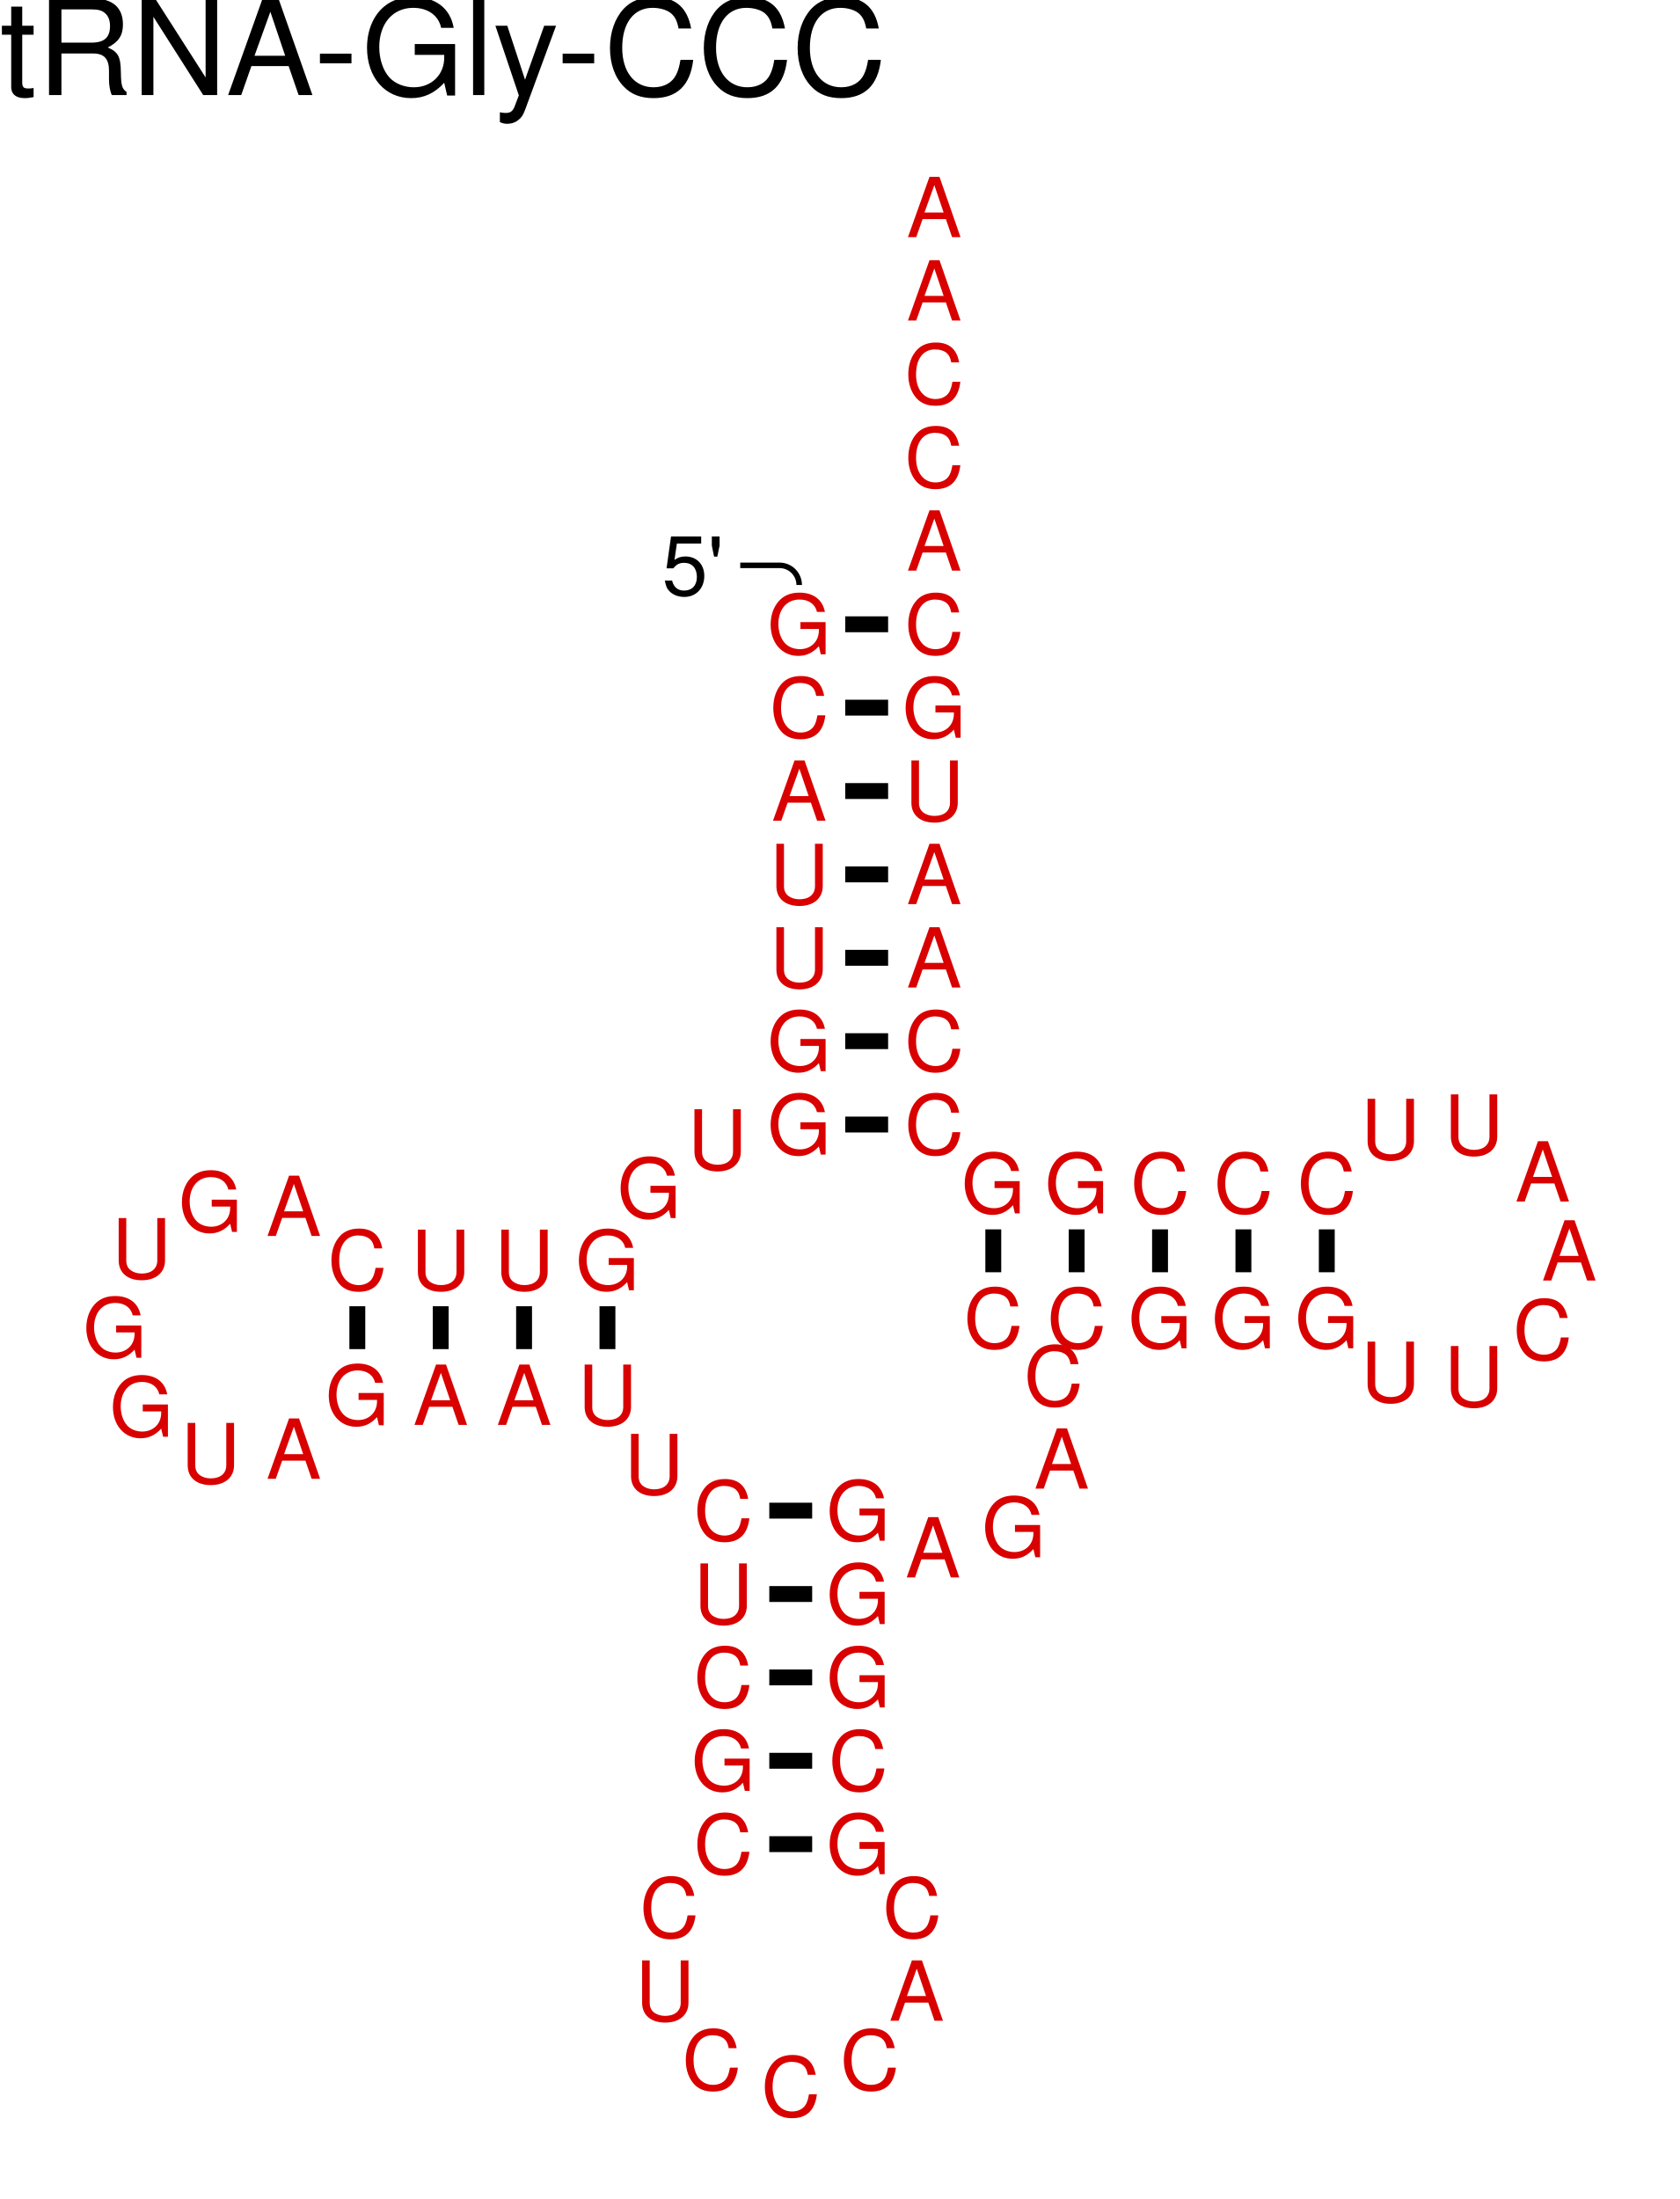
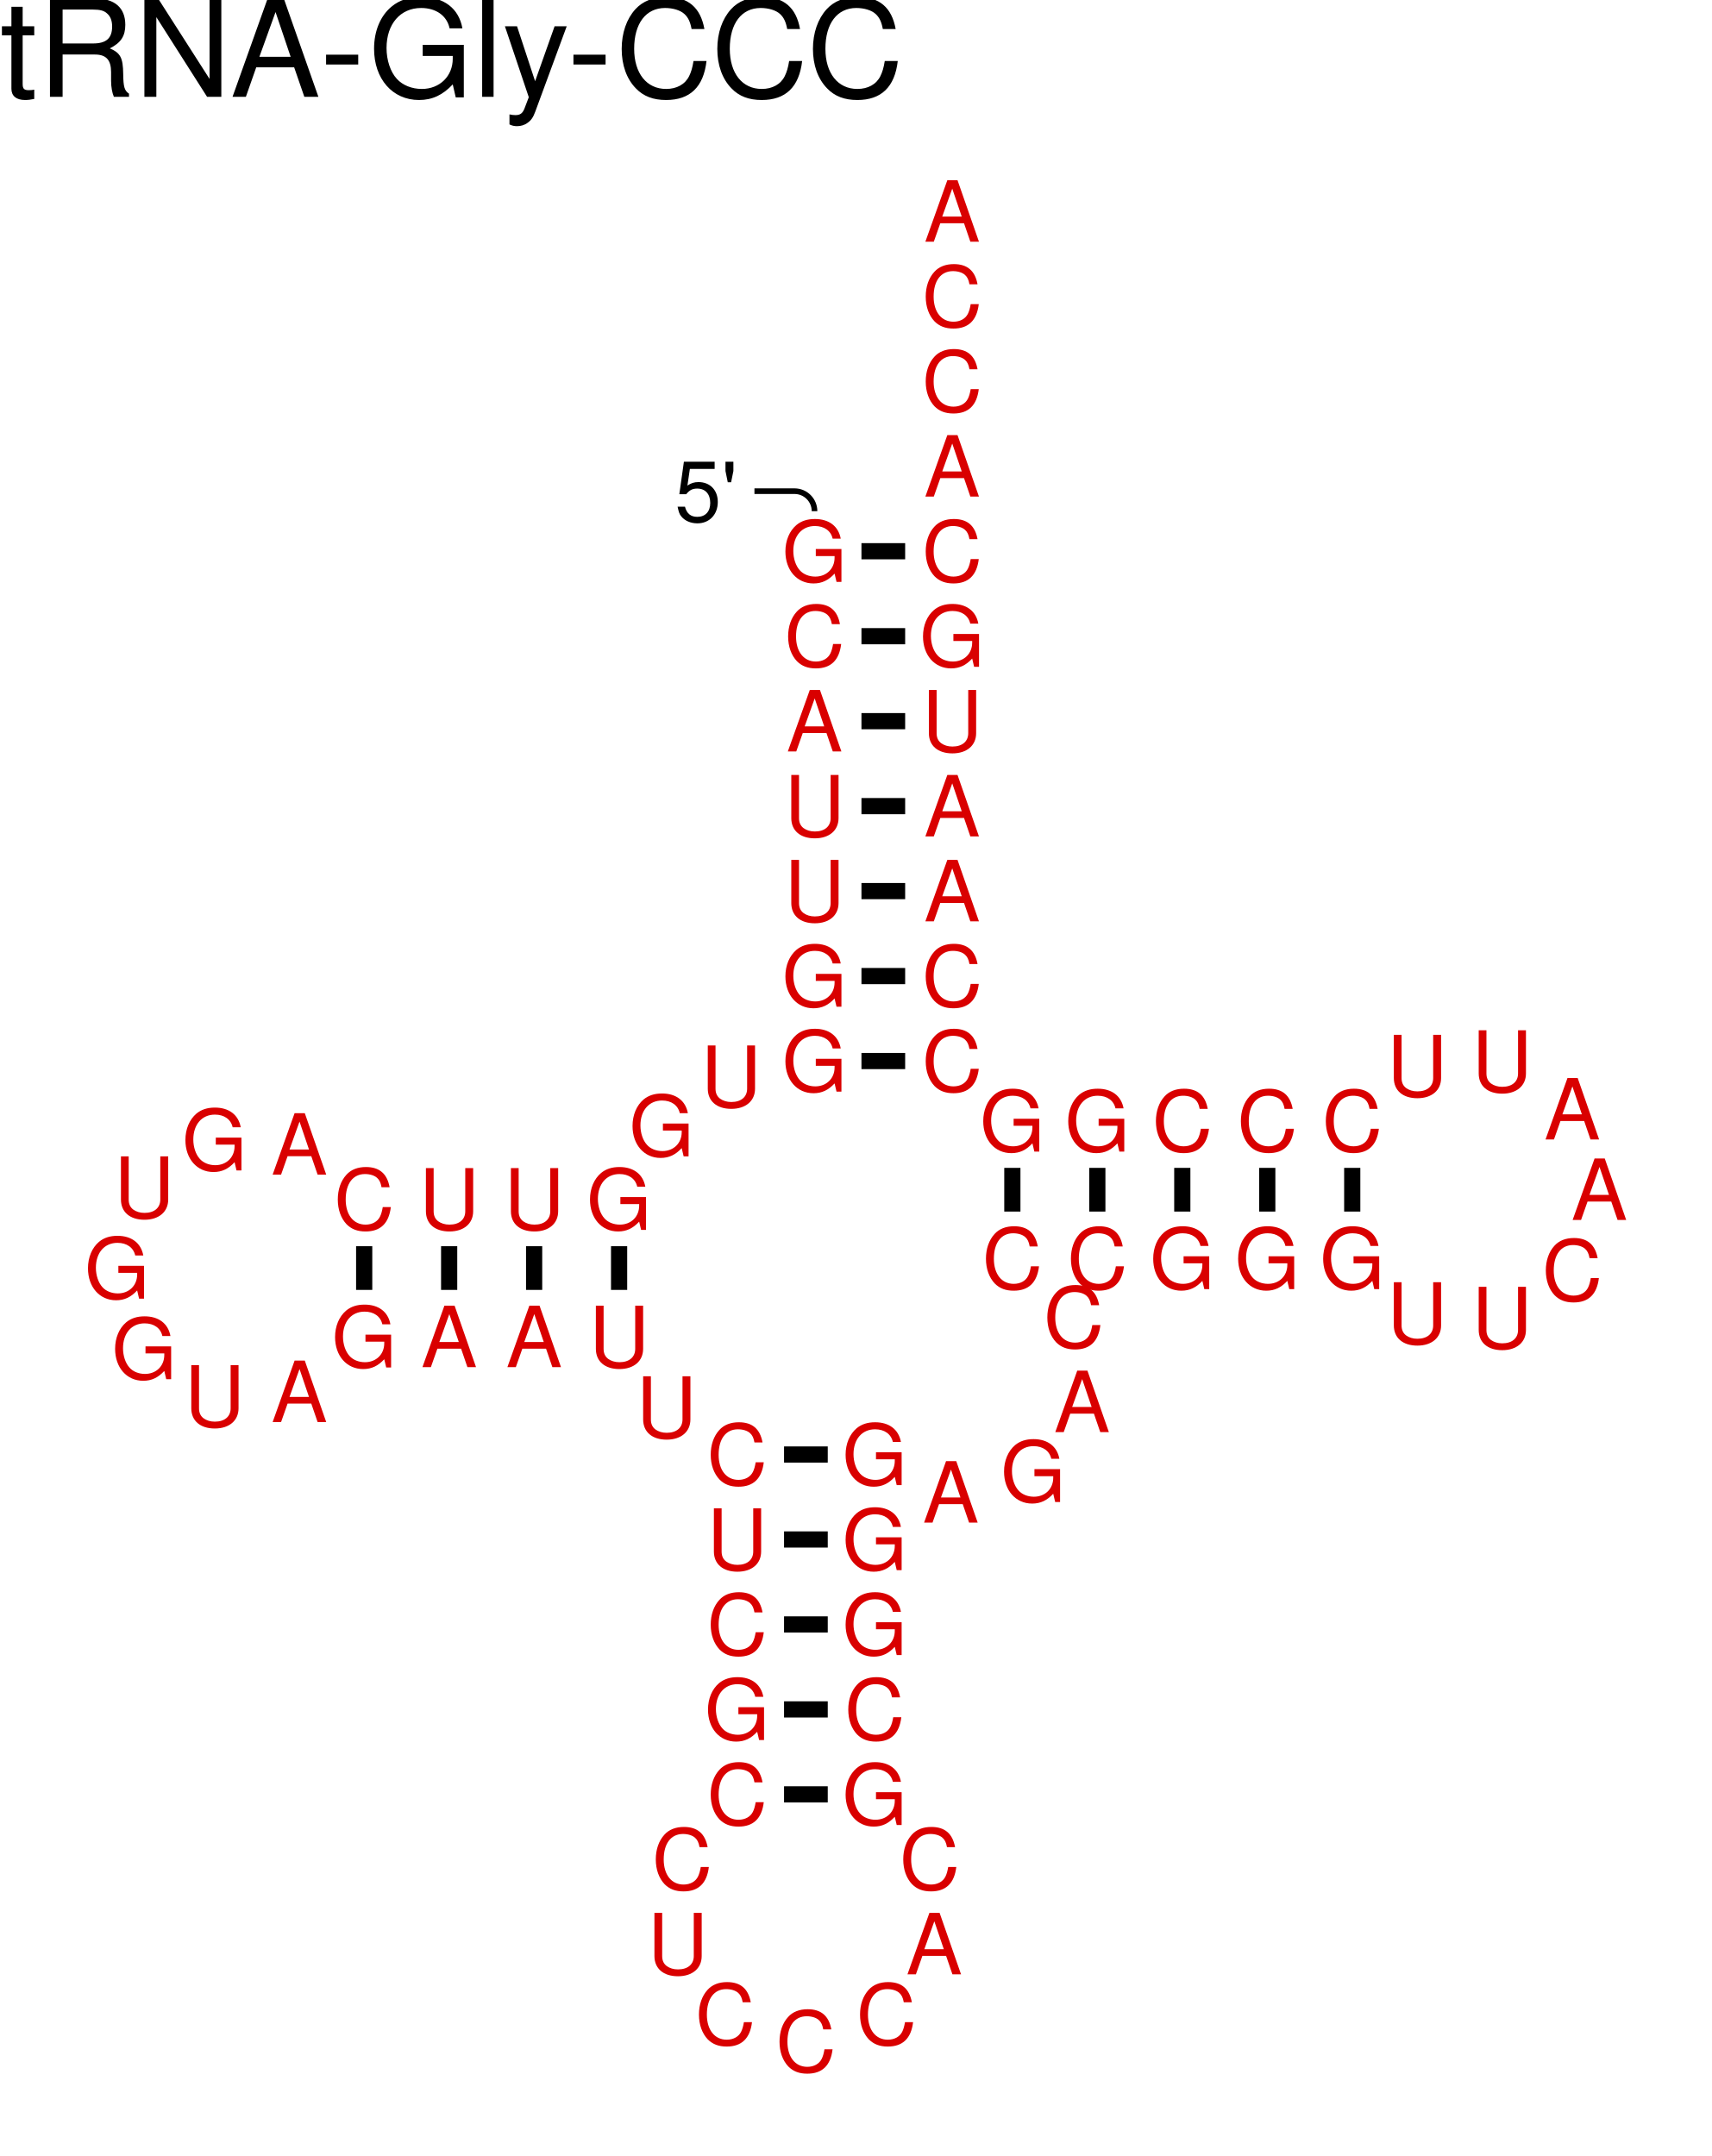
- <svg xmlns="http://www.w3.org/2000/svg" version="1.0" width="152.296" height="199.397" id="svg2403" xml:space="preserve">
+ <svg xmlns="http://www.w3.org/2000/svg" version="1.0" width="152.296" height="191.837" id="svg2403" xml:space="preserve">
  <text x="0" y="8.616" id="text1000">
    <tspan x="0" y="8.616" fill="#000000" font-variant="normal" font-weight="normal" font-style="normal" font-family="Helvetica, Arial, sans-serif" font-size="12" id="tspan1001">tRNA-Gly-CCC</tspan>
  </text>
+   <path fill="none" stroke="#000000" stroke-width="1.44" stroke-linecap="butt" stroke-linejoin="miter" d="M 76.645 49.048 L 80.533 49.048 " />
  <path fill="none" stroke="#000000" stroke-width="1.44" stroke-linecap="butt" stroke-linejoin="miter" d="M 76.645 56.608 L 80.533 56.608 " />
  <path fill="none" stroke="#000000" stroke-width="1.44" stroke-linecap="butt" stroke-linejoin="miter" d="M 76.645 64.168 L 80.533 64.168 " />
  <path fill="none" stroke="#000000" stroke-width="1.44" stroke-linecap="butt" stroke-linejoin="miter" d="M 76.645 71.728 L 80.533 71.728 " />
  <path fill="none" stroke="#000000" stroke-width="1.44" stroke-linecap="butt" stroke-linejoin="miter" d="M 76.645 79.288 L 80.533 79.288 " />
  <path fill="none" stroke="#000000" stroke-width="1.44" stroke-linecap="butt" stroke-linejoin="miter" d="M 76.645 86.849 L 80.533 86.849 " />
  <path fill="none" stroke="#000000" stroke-width="1.44" stroke-linecap="butt" stroke-linejoin="miter" d="M 76.645 94.409 L 80.533 94.409 " />
-   <path fill="none" stroke="#000000" stroke-width="1.44" stroke-linecap="butt" stroke-linejoin="miter" d="M 76.645 101.969 L 80.533 101.969 " />
-   <path fill="none" stroke="#000000" stroke-width="1.44" stroke-linecap="butt" stroke-linejoin="miter" d="M 55.082 118.445 L 55.082 122.333 " />
-   <path fill="none" stroke="#000000" stroke-width="1.44" stroke-linecap="butt" stroke-linejoin="miter" d="M 47.522 118.445 L 47.522 122.333 " />
-   <path fill="none" stroke="#000000" stroke-width="1.44" stroke-linecap="butt" stroke-linejoin="miter" d="M 39.962 118.445 L 39.962 122.333 " />
-   <path fill="none" stroke="#000000" stroke-width="1.44" stroke-linecap="butt" stroke-linejoin="miter" d="M 32.402 118.445 L 32.402 122.333 " />
+   <path fill="none" stroke="#000000" stroke-width="1.44" stroke-linecap="butt" stroke-linejoin="miter" d="M 55.082 110.885 L 55.082 114.773 " />
+   <path fill="none" stroke="#000000" stroke-width="1.44" stroke-linecap="butt" stroke-linejoin="miter" d="M 47.522 110.885 L 47.522 114.773 " />
+   <path fill="none" stroke="#000000" stroke-width="1.44" stroke-linecap="butt" stroke-linejoin="miter" d="M 39.962 110.885 L 39.962 114.773 " />
+   <path fill="none" stroke="#000000" stroke-width="1.44" stroke-linecap="butt" stroke-linejoin="miter" d="M 32.402 110.885 L 32.402 114.773 " />
+   <path fill="none" stroke="#000000" stroke-width="1.44" stroke-linecap="butt" stroke-linejoin="miter" d="M 69.758 129.42 L 73.646 129.42 " />
  <path fill="none" stroke="#000000" stroke-width="1.44" stroke-linecap="butt" stroke-linejoin="miter" d="M 69.758 136.98 L 73.646 136.98 " />
  <path fill="none" stroke="#000000" stroke-width="1.44" stroke-linecap="butt" stroke-linejoin="miter" d="M 69.758 144.54 L 73.646 144.54 " />
  <path fill="none" stroke="#000000" stroke-width="1.44" stroke-linecap="butt" stroke-linejoin="miter" d="M 69.758 152.1 L 73.646 152.1 " />
  <path fill="none" stroke="#000000" stroke-width="1.44" stroke-linecap="butt" stroke-linejoin="miter" d="M 69.758 159.66 L 73.646 159.66 " />
-   <path fill="none" stroke="#000000" stroke-width="1.44" stroke-linecap="butt" stroke-linejoin="miter" d="M 69.758 167.22 L 73.646 167.22 " />
-   <path fill="none" stroke="#000000" stroke-width="1.44" stroke-linecap="butt" stroke-linejoin="miter" d="M 90.07 115.363 L 90.07 111.475 " />
-   <path fill="none" stroke="#000000" stroke-width="1.44" stroke-linecap="butt" stroke-linejoin="miter" d="M 97.63 115.363 L 97.63 111.475 " />
-   <path fill="none" stroke="#000000" stroke-width="1.44" stroke-linecap="butt" stroke-linejoin="miter" d="M 105.19 115.363 L 105.19 111.475 " />
-   <path fill="none" stroke="#000000" stroke-width="1.44" stroke-linecap="butt" stroke-linejoin="miter" d="M 112.75 115.363 L 112.75 111.475 " />
-   <path fill="none" stroke="#000000" stroke-width="1.44" stroke-linecap="butt" stroke-linejoin="miter" d="M 120.31 115.363 L 120.31 111.475 " />
-   <text x="69.552" y="59.301" id="text1002">
-     <tspan x="69.552" y="59.301" fill="#d90000" font-variant="normal" font-weight="normal" font-style="normal" font-family="Helvetica, Arial, sans-serif" font-size="7.5" id="tspan1003">G</tspan>
-   </text>
-   <text x="69.762" y="66.861" id="text1004">
-     <tspan x="69.762" y="66.861" fill="#d90000" font-variant="normal" font-weight="normal" font-style="normal" font-family="Helvetica, Arial, sans-serif" font-size="7.5" id="tspan1005">C</tspan>
-   </text>
-   <text x="69.968" y="74.421" id="text1006">
-     <tspan x="69.968" y="74.421" fill="#d90000" font-variant="normal" font-weight="normal" font-style="normal" font-family="Helvetica, Arial, sans-serif" font-size="7.5" id="tspan1007">A</tspan>
-   </text>
-   <text x="69.762" y="81.981" id="text1008">
-     <tspan x="69.762" y="81.981" fill="#d90000" font-variant="normal" font-weight="normal" font-style="normal" font-family="Helvetica, Arial, sans-serif" font-size="7.5" id="tspan1009">U</tspan>
-   </text>
-   <text x="69.762" y="89.541" id="text1010">
-     <tspan x="69.762" y="89.541" fill="#d90000" font-variant="normal" font-weight="normal" font-style="normal" font-family="Helvetica, Arial, sans-serif" font-size="7.5" id="tspan1011">U</tspan>
-   </text>
-   <text x="69.552" y="97.101" id="text1012">
-     <tspan x="69.552" y="97.101" fill="#d90000" font-variant="normal" font-weight="normal" font-style="normal" font-family="Helvetica, Arial, sans-serif" font-size="7.5" id="tspan1013">G</tspan>
-   </text>
-   <text x="69.552" y="104.661" id="text1014">
-     <tspan x="69.552" y="104.661" fill="#d90000" font-variant="normal" font-weight="normal" font-style="normal" font-family="Helvetica, Arial, sans-serif" font-size="7.5" id="tspan1015">G</tspan>
-   </text>
-   <text x="62.331" y="106.051" id="text1016">
-     <tspan x="62.331" y="106.051" fill="#d90000" font-variant="normal" font-weight="normal" font-style="normal" font-family="Helvetica, Arial, sans-serif" font-size="7.5" id="tspan1017">U</tspan>
-   </text>
-   <text x="55.949" y="110.417" id="text1018">
-     <tspan x="55.949" y="110.417" fill="#d90000" font-variant="normal" font-weight="normal" font-style="normal" font-family="Helvetica, Arial, sans-serif" font-size="7.5" id="tspan1019">G</tspan>
-   </text>
-   <text x="52.165" y="116.962" id="text1020">
-     <tspan x="52.165" y="116.962" fill="#d90000" font-variant="normal" font-weight="normal" font-style="normal" font-family="Helvetica, Arial, sans-serif" font-size="7.5" id="tspan1021">G</tspan>
-   </text>
-   <text x="44.815" y="116.962" id="text1022">
-     <tspan x="44.815" y="116.962" fill="#d90000" font-variant="normal" font-weight="normal" font-style="normal" font-family="Helvetica, Arial, sans-serif" font-size="7.5" id="tspan1023">U</tspan>
-   </text>
-   <text x="37.255" y="116.962" id="text1024">
-     <tspan x="37.255" y="116.962" fill="#d90000" font-variant="normal" font-weight="normal" font-style="normal" font-family="Helvetica, Arial, sans-serif" font-size="7.5" id="tspan1025">U</tspan>
-   </text>
-   <text x="29.695" y="116.962" id="text1026">
-     <tspan x="29.695" y="116.962" fill="#d90000" font-variant="normal" font-weight="normal" font-style="normal" font-family="Helvetica, Arial, sans-serif" font-size="7.5" id="tspan1027">C</tspan>
-   </text>
-   <text x="24.133" y="112.074" id="text1028">
-     <tspan x="24.133" y="112.074" fill="#d90000" font-variant="normal" font-weight="normal" font-style="normal" font-family="Helvetica, Arial, sans-serif" font-size="7.5" id="tspan1029">A</tspan>
-   </text>
-   <text x="16.168" y="111.671" id="text1030">
-     <tspan x="16.168" y="111.671" fill="#d90000" font-variant="normal" font-weight="normal" font-style="normal" font-family="Helvetica, Arial, sans-serif" font-size="7.5" id="tspan1031">G</tspan>
-   </text>
-   <text x="10.123" y="115.917" id="text1032">
-     <tspan x="10.123" y="115.917" fill="#d90000" font-variant="normal" font-weight="normal" font-style="normal" font-family="Helvetica, Arial, sans-serif" font-size="7.5" id="tspan1033">U</tspan>
-   </text>
-   <text x="7.5" y="123.082" id="text1034">
-     <tspan x="7.5" y="123.082" fill="#d90000" font-variant="normal" font-weight="normal" font-style="normal" font-family="Helvetica, Arial, sans-serif" font-size="7.5" id="tspan1035">G</tspan>
-   </text>
-   <text x="9.913" y="130.246" id="text1036">
-     <tspan x="9.913" y="130.246" fill="#d90000" font-variant="normal" font-weight="normal" font-style="normal" font-family="Helvetica, Arial, sans-serif" font-size="7.5" id="tspan1037">G</tspan>
-   </text>
-   <text x="16.378" y="134.492" id="text1038">
-     <tspan x="16.378" y="134.492" fill="#d90000" font-variant="normal" font-weight="normal" font-style="normal" font-family="Helvetica, Arial, sans-serif" font-size="7.5" id="tspan1039">U</tspan>
-   </text>
-   <text x="24.133" y="134.089" id="text1040">
-     <tspan x="24.133" y="134.089" fill="#d90000" font-variant="normal" font-weight="normal" font-style="normal" font-family="Helvetica, Arial, sans-serif" font-size="7.5" id="tspan1041">A</tspan>
-   </text>
-   <text x="29.485" y="129.202" id="text1042">
-     <tspan x="29.485" y="129.202" fill="#d90000" font-variant="normal" font-weight="normal" font-style="normal" font-family="Helvetica, Arial, sans-serif" font-size="7.5" id="tspan1043">G</tspan>
-   </text>
-   <text x="37.461" y="129.202" id="text1044">
-     <tspan x="37.461" y="129.202" fill="#d90000" font-variant="normal" font-weight="normal" font-style="normal" font-family="Helvetica, Arial, sans-serif" font-size="7.5" id="tspan1045">A</tspan>
-   </text>
-   <text x="45.021" y="129.202" id="text1046">
-     <tspan x="45.021" y="129.202" fill="#d90000" font-variant="normal" font-weight="normal" font-style="normal" font-family="Helvetica, Arial, sans-serif" font-size="7.5" id="tspan1047">A</tspan>
-   </text>
-   <text x="52.375" y="129.202" id="text1048">
-     <tspan x="52.375" y="129.202" fill="#d90000" font-variant="normal" font-weight="normal" font-style="normal" font-family="Helvetica, Arial, sans-serif" font-size="7.5" id="tspan1049">U</tspan>
-   </text>
-   <text x="56.582" y="135.483" id="text1050">
-     <tspan x="56.582" y="135.483" fill="#d90000" font-variant="normal" font-weight="normal" font-style="normal" font-family="Helvetica, Arial, sans-serif" font-size="7.5" id="tspan1051">U</tspan>
-   </text>
-   <text x="62.875" y="139.673" id="text1052">
-     <tspan x="62.875" y="139.673" fill="#d90000" font-variant="normal" font-weight="normal" font-style="normal" font-family="Helvetica, Arial, sans-serif" font-size="7.5" id="tspan1053">C</tspan>
-   </text>
-   <text x="62.875" y="147.233" id="text1054">
-     <tspan x="62.875" y="147.233" fill="#d90000" font-variant="normal" font-weight="normal" font-style="normal" font-family="Helvetica, Arial, sans-serif" font-size="7.5" id="tspan1055">U</tspan>
-   </text>
-   <text x="62.875" y="154.793" id="text1056">
-     <tspan x="62.875" y="154.793" fill="#d90000" font-variant="normal" font-weight="normal" font-style="normal" font-family="Helvetica, Arial, sans-serif" font-size="7.5" id="tspan1057">C</tspan>
-   </text>
-   <text x="62.665" y="162.353" id="text1058">
-     <tspan x="62.665" y="162.353" fill="#d90000" font-variant="normal" font-weight="normal" font-style="normal" font-family="Helvetica, Arial, sans-serif" font-size="7.5" id="tspan1059">G</tspan>
-   </text>
-   <text x="62.875" y="169.913" id="text1060">
-     <tspan x="62.875" y="169.913" fill="#d90000" font-variant="normal" font-weight="normal" font-style="normal" font-family="Helvetica, Arial, sans-serif" font-size="7.5" id="tspan1061">C</tspan>
-   </text>
-   <text x="57.987" y="175.68" id="text1062">
-     <tspan x="57.987" y="175.68" fill="#d90000" font-variant="normal" font-weight="normal" font-style="normal" font-family="Helvetica, Arial, sans-serif" font-size="7.5" id="tspan1063">C</tspan>
-   </text>
-   <text x="57.584" y="183.23" id="text1064">
-     <tspan x="57.584" y="183.23" fill="#d90000" font-variant="normal" font-weight="normal" font-style="normal" font-family="Helvetica, Arial, sans-serif" font-size="7.5" id="tspan1065">U</tspan>
-   </text>
-   <text x="61.83" y="189.485" id="text1066">
-     <tspan x="61.83" y="189.485" fill="#d90000" font-variant="normal" font-weight="normal" font-style="normal" font-family="Helvetica, Arial, sans-serif" font-size="7.5" id="tspan1067">C</tspan>
-   </text>
-   <text x="68.995" y="191.897" id="text1068">
-     <tspan x="68.995" y="191.897" fill="#d90000" font-variant="normal" font-weight="normal" font-style="normal" font-family="Helvetica, Arial, sans-serif" font-size="7.5" id="tspan1069">C</tspan>
-   </text>
-   <text x="76.16" y="189.485" id="text1070">
-     <tspan x="76.16" y="189.485" fill="#d90000" font-variant="normal" font-weight="normal" font-style="normal" font-family="Helvetica, Arial, sans-serif" font-size="7.5" id="tspan1071">C</tspan>
-   </text>
-   <text x="80.612" y="183.23" id="text1072">
-     <tspan x="80.612" y="183.23" fill="#d90000" font-variant="normal" font-weight="normal" font-style="normal" font-family="Helvetica, Arial, sans-serif" font-size="7.5" id="tspan1073">A</tspan>
-   </text>
-   <text x="80.002" y="175.68" id="text1074">
-     <tspan x="80.002" y="175.68" fill="#d90000" font-variant="normal" font-weight="normal" font-style="normal" font-family="Helvetica, Arial, sans-serif" font-size="7.5" id="tspan1075">C</tspan>
-   </text>
-   <text x="74.905" y="169.913" id="text1076">
-     <tspan x="74.905" y="169.913" fill="#d90000" font-variant="normal" font-weight="normal" font-style="normal" font-family="Helvetica, Arial, sans-serif" font-size="7.5" id="tspan1077">G</tspan>
-   </text>
-   <text x="75.115" y="162.353" id="text1078">
-     <tspan x="75.115" y="162.353" fill="#d90000" font-variant="normal" font-weight="normal" font-style="normal" font-family="Helvetica, Arial, sans-serif" font-size="7.5" id="tspan1079">C</tspan>
-   </text>
-   <text x="74.905" y="154.793" id="text1080">
-     <tspan x="74.905" y="154.793" fill="#d90000" font-variant="normal" font-weight="normal" font-style="normal" font-family="Helvetica, Arial, sans-serif" font-size="7.5" id="tspan1081">G</tspan>
-   </text>
-   <text x="74.905" y="147.233" id="text1082">
-     <tspan x="74.905" y="147.233" fill="#d90000" font-variant="normal" font-weight="normal" font-style="normal" font-family="Helvetica, Arial, sans-serif" font-size="7.5" id="tspan1083">G</tspan>
-   </text>
-   <text x="74.905" y="139.673" id="text1084">
-     <tspan x="74.905" y="139.673" fill="#d90000" font-variant="normal" font-weight="normal" font-style="normal" font-family="Helvetica, Arial, sans-serif" font-size="7.5" id="tspan1085">G</tspan>
-   </text>
-   <text x="82.093" y="143.034" id="text1086">
-     <tspan x="82.093" y="143.034" fill="#d90000" font-variant="normal" font-weight="normal" font-style="normal" font-family="Helvetica, Arial, sans-serif" font-size="7.5" id="tspan1087">A</tspan>
-   </text>
-   <text x="89.004" y="141.171" id="text1088">
-     <tspan x="89.004" y="141.171" fill="#d90000" font-variant="normal" font-weight="normal" font-style="normal" font-family="Helvetica, Arial, sans-serif" font-size="7.5" id="tspan1089">G</tspan>
-   </text>
-   <text x="93.765" y="134.984" id="text1090">
-     <tspan x="93.765" y="134.984" fill="#d90000" font-variant="normal" font-weight="normal" font-style="normal" font-family="Helvetica, Arial, sans-serif" font-size="7.5" id="tspan1091">A</tspan>
-   </text>
-   <text x="92.823" y="127.46" id="text1092">
-     <tspan x="92.823" y="127.46" fill="#d90000" font-variant="normal" font-weight="normal" font-style="normal" font-family="Helvetica, Arial, sans-serif" font-size="7.5" id="tspan1093">C</tspan>
-   </text>
-   <text x="87.363" y="122.231" id="text1094">
-     <tspan x="87.363" y="122.231" fill="#d90000" font-variant="normal" font-weight="normal" font-style="normal" font-family="Helvetica, Arial, sans-serif" font-size="7.5" id="tspan1095">C</tspan>
-   </text>
-   <text x="94.923" y="122.231" id="text1096">
-     <tspan x="94.923" y="122.231" fill="#d90000" font-variant="normal" font-weight="normal" font-style="normal" font-family="Helvetica, Arial, sans-serif" font-size="7.5" id="tspan1097">C</tspan>
-   </text>
-   <text x="102.273" y="122.231" id="text1098">
-     <tspan x="102.273" y="122.231" fill="#d90000" font-variant="normal" font-weight="normal" font-style="normal" font-family="Helvetica, Arial, sans-serif" font-size="7.5" id="tspan1099">G</tspan>
-   </text>
-   <text x="109.833" y="122.231" id="text1100">
-     <tspan x="109.833" y="122.231" fill="#d90000" font-variant="normal" font-weight="normal" font-style="normal" font-family="Helvetica, Arial, sans-serif" font-size="7.5" id="tspan1101">G</tspan>
-   </text>
-   <text x="117.393" y="122.231" id="text1102">
-     <tspan x="117.393" y="122.231" fill="#d90000" font-variant="normal" font-weight="normal" font-style="normal" font-family="Helvetica, Arial, sans-serif" font-size="7.5" id="tspan1103">G</tspan>
-   </text>
-   <text x="123.371" y="127.119" id="text1104">
-     <tspan x="123.371" y="127.119" fill="#d90000" font-variant="normal" font-weight="normal" font-style="normal" font-family="Helvetica, Arial, sans-serif" font-size="7.5" id="tspan1105">U</tspan>
-   </text>
-   <text x="130.92" y="127.522" id="text1106">
-     <tspan x="130.92" y="127.522" fill="#d90000" font-variant="normal" font-weight="normal" font-style="normal" font-family="Helvetica, Arial, sans-serif" font-size="7.5" id="tspan1107">U</tspan>
-   </text>
-   <text x="137.175" y="123.276" id="text1108">
-     <tspan x="137.175" y="123.276" fill="#d90000" font-variant="normal" font-weight="normal" font-style="normal" font-family="Helvetica, Arial, sans-serif" font-size="7.5" id="tspan1109">C</tspan>
-   </text>
-   <text x="139.794" y="116.111" id="text1110">
-     <tspan x="139.794" y="116.111" fill="#d90000" font-variant="normal" font-weight="normal" font-style="normal" font-family="Helvetica, Arial, sans-serif" font-size="7.5" id="tspan1111">A</tspan>
-   </text>
-   <text x="137.381" y="108.947" id="text1112">
-     <tspan x="137.381" y="108.947" fill="#d90000" font-variant="normal" font-weight="normal" font-style="normal" font-family="Helvetica, Arial, sans-serif" font-size="7.5" id="tspan1113">A</tspan>
-   </text>
-   <text x="130.92" y="104.701" id="text1114">
-     <tspan x="130.92" y="104.701" fill="#d90000" font-variant="normal" font-weight="normal" font-style="normal" font-family="Helvetica, Arial, sans-serif" font-size="7.5" id="tspan1115">U</tspan>
-   </text>
-   <text x="123.371" y="105.104" id="text1116">
-     <tspan x="123.371" y="105.104" fill="#d90000" font-variant="normal" font-weight="normal" font-style="normal" font-family="Helvetica, Arial, sans-serif" font-size="7.5" id="tspan1117">U</tspan>
-   </text>
-   <text x="117.603" y="109.991" id="text1118">
-     <tspan x="117.603" y="109.991" fill="#d90000" font-variant="normal" font-weight="normal" font-style="normal" font-family="Helvetica, Arial, sans-serif" font-size="7.5" id="tspan1119">C</tspan>
-   </text>
-   <text x="110.043" y="109.991" id="text1120">
-     <tspan x="110.043" y="109.991" fill="#d90000" font-variant="normal" font-weight="normal" font-style="normal" font-family="Helvetica, Arial, sans-serif" font-size="7.5" id="tspan1121">C</tspan>
-   </text>
-   <text x="102.483" y="109.991" id="text1122">
-     <tspan x="102.483" y="109.991" fill="#d90000" font-variant="normal" font-weight="normal" font-style="normal" font-family="Helvetica, Arial, sans-serif" font-size="7.5" id="tspan1123">C</tspan>
-   </text>
-   <text x="94.713" y="109.991" id="text1124">
-     <tspan x="94.713" y="109.991" fill="#d90000" font-variant="normal" font-weight="normal" font-style="normal" font-family="Helvetica, Arial, sans-serif" font-size="7.5" id="tspan1125">G</tspan>
-   </text>
-   <text x="87.153" y="109.991" id="text1126">
-     <tspan x="87.153" y="109.991" fill="#d90000" font-variant="normal" font-weight="normal" font-style="normal" font-family="Helvetica, Arial, sans-serif" font-size="7.5" id="tspan1127">G</tspan>
-   </text>
-   <text x="82.002" y="104.661" id="text1128">
-     <tspan x="82.002" y="104.661" fill="#d90000" font-variant="normal" font-weight="normal" font-style="normal" font-family="Helvetica, Arial, sans-serif" font-size="7.5" id="tspan1129">C</tspan>
-   </text>
-   <text x="82.002" y="97.101" id="text1130">
-     <tspan x="82.002" y="97.101" fill="#d90000" font-variant="normal" font-weight="normal" font-style="normal" font-family="Helvetica, Arial, sans-serif" font-size="7.5" id="tspan1131">C</tspan>
-   </text>
-   <text x="82.208" y="89.541" id="text1132">
-     <tspan x="82.208" y="89.541" fill="#d90000" font-variant="normal" font-weight="normal" font-style="normal" font-family="Helvetica, Arial, sans-serif" font-size="7.5" id="tspan1133">A</tspan>
-   </text>
-   <text x="82.208" y="81.981" id="text1134">
-     <tspan x="82.208" y="81.981" fill="#d90000" font-variant="normal" font-weight="normal" font-style="normal" font-family="Helvetica, Arial, sans-serif" font-size="7.5" id="tspan1135">A</tspan>
-   </text>
-   <text x="82.002" y="74.421" id="text1136">
-     <tspan x="82.002" y="74.421" fill="#d90000" font-variant="normal" font-weight="normal" font-style="normal" font-family="Helvetica, Arial, sans-serif" font-size="7.5" id="tspan1137">U</tspan>
-   </text>
-   <text x="81.792" y="66.861" id="text1138">
-     <tspan x="81.792" y="66.861" fill="#d90000" font-variant="normal" font-weight="normal" font-style="normal" font-family="Helvetica, Arial, sans-serif" font-size="7.5" id="tspan1139">G</tspan>
-   </text>
-   <text x="82.002" y="59.301" id="text1140">
-     <tspan x="82.002" y="59.301" fill="#d90000" font-variant="normal" font-weight="normal" font-style="normal" font-family="Helvetica, Arial, sans-serif" font-size="7.5" id="tspan1141">C</tspan>
-   </text>
-   <text x="82.208" y="51.741" id="text1142">
-     <tspan x="82.208" y="51.741" fill="#d90000" font-variant="normal" font-weight="normal" font-style="normal" font-family="Helvetica, Arial, sans-serif" font-size="7.5" id="tspan1143">A</tspan>
-   </text>
-   <text x="82.002" y="44.181" id="text1144">
-     <tspan x="82.002" y="44.181" fill="#d90000" font-variant="normal" font-weight="normal" font-style="normal" font-family="Helvetica, Arial, sans-serif" font-size="7.5" id="tspan1145">C</tspan>
-   </text>
-   <text x="82.002" y="36.621" id="text1146">
-     <tspan x="82.002" y="36.621" fill="#d90000" font-variant="normal" font-weight="normal" font-style="normal" font-family="Helvetica, Arial, sans-serif" font-size="7.5" id="tspan1147">C</tspan>
-   </text>
-   <text x="82.208" y="29.061" id="text1148">
-     <tspan x="82.208" y="29.061" fill="#d90000" font-variant="normal" font-weight="normal" font-style="normal" font-family="Helvetica, Arial, sans-serif" font-size="7.5" id="tspan1149">A</tspan>
-   </text>
-   <text x="82.208" y="21.501" id="text1150">
-     <tspan x="82.208" y="21.501" fill="#d90000" font-variant="normal" font-weight="normal" font-style="normal" font-family="Helvetica, Arial, sans-serif" font-size="7.5" id="tspan1151">A</tspan>
-   </text>
-   <path fill="none" stroke="#000000" stroke-width="0.5" stroke-linecap="butt" stroke-linejoin="miter" d="M 72.469 53.045 A 1.782,1.782 270 0,0 70.688,51.263L 67.124 51.263 " />
-   <text x="60.021" y="53.955" id="text1152">
-     <tspan x="60.021" y="53.955" fill="#000000" font-variant="normal" font-weight="normal" font-style="normal" font-family="Helvetica, Arial, sans-serif" font-size="7.5" id="tspan1153">5'</tspan>
+   <path fill="none" stroke="#000000" stroke-width="1.44" stroke-linecap="butt" stroke-linejoin="miter" d="M 90.07 107.803 L 90.07 103.915 " />
+   <path fill="none" stroke="#000000" stroke-width="1.44" stroke-linecap="butt" stroke-linejoin="miter" d="M 97.63 107.803 L 97.63 103.915 " />
+   <path fill="none" stroke="#000000" stroke-width="1.44" stroke-linecap="butt" stroke-linejoin="miter" d="M 105.19 107.803 L 105.19 103.915 " />
+   <path fill="none" stroke="#000000" stroke-width="1.44" stroke-linecap="butt" stroke-linejoin="miter" d="M 112.75 107.803 L 112.75 103.915 " />
+   <path fill="none" stroke="#000000" stroke-width="1.44" stroke-linecap="butt" stroke-linejoin="miter" d="M 120.31 107.803 L 120.31 103.915 " />
+   <text x="69.552" y="51.741" id="text1002">
+     <tspan x="69.552" y="51.741" fill="#d90000" font-variant="normal" font-weight="normal" font-style="normal" font-family="Helvetica, Arial, sans-serif" font-size="7.5" id="tspan1003">G</tspan>
+   </text>
+   <text x="69.762" y="59.301" id="text1004">
+     <tspan x="69.762" y="59.301" fill="#d90000" font-variant="normal" font-weight="normal" font-style="normal" font-family="Helvetica, Arial, sans-serif" font-size="7.5" id="tspan1005">C</tspan>
+   </text>
+   <text x="69.968" y="66.861" id="text1006">
+     <tspan x="69.968" y="66.861" fill="#d90000" font-variant="normal" font-weight="normal" font-style="normal" font-family="Helvetica, Arial, sans-serif" font-size="7.5" id="tspan1007">A</tspan>
+   </text>
+   <text x="69.762" y="74.421" id="text1008">
+     <tspan x="69.762" y="74.421" fill="#d90000" font-variant="normal" font-weight="normal" font-style="normal" font-family="Helvetica, Arial, sans-serif" font-size="7.5" id="tspan1009">U</tspan>
+   </text>
+   <text x="69.762" y="81.981" id="text1010">
+     <tspan x="69.762" y="81.981" fill="#d90000" font-variant="normal" font-weight="normal" font-style="normal" font-family="Helvetica, Arial, sans-serif" font-size="7.5" id="tspan1011">U</tspan>
+   </text>
+   <text x="69.552" y="89.541" id="text1012">
+     <tspan x="69.552" y="89.541" fill="#d90000" font-variant="normal" font-weight="normal" font-style="normal" font-family="Helvetica, Arial, sans-serif" font-size="7.5" id="tspan1013">G</tspan>
+   </text>
+   <text x="69.552" y="97.101" id="text1014">
+     <tspan x="69.552" y="97.101" fill="#d90000" font-variant="normal" font-weight="normal" font-style="normal" font-family="Helvetica, Arial, sans-serif" font-size="7.5" id="tspan1015">G</tspan>
+   </text>
+   <text x="62.331" y="98.491" id="text1016">
+     <tspan x="62.331" y="98.491" fill="#d90000" font-variant="normal" font-weight="normal" font-style="normal" font-family="Helvetica, Arial, sans-serif" font-size="7.5" id="tspan1017">U</tspan>
+   </text>
+   <text x="55.949" y="102.857" id="text1018">
+     <tspan x="55.949" y="102.857" fill="#d90000" font-variant="normal" font-weight="normal" font-style="normal" font-family="Helvetica, Arial, sans-serif" font-size="7.5" id="tspan1019">G</tspan>
+   </text>
+   <text x="52.165" y="109.402" id="text1020">
+     <tspan x="52.165" y="109.402" fill="#d90000" font-variant="normal" font-weight="normal" font-style="normal" font-family="Helvetica, Arial, sans-serif" font-size="7.5" id="tspan1021">G</tspan>
+   </text>
+   <text x="44.815" y="109.402" id="text1022">
+     <tspan x="44.815" y="109.402" fill="#d90000" font-variant="normal" font-weight="normal" font-style="normal" font-family="Helvetica, Arial, sans-serif" font-size="7.5" id="tspan1023">U</tspan>
+   </text>
+   <text x="37.255" y="109.402" id="text1024">
+     <tspan x="37.255" y="109.402" fill="#d90000" font-variant="normal" font-weight="normal" font-style="normal" font-family="Helvetica, Arial, sans-serif" font-size="7.5" id="tspan1025">U</tspan>
+   </text>
+   <text x="29.695" y="109.402" id="text1026">
+     <tspan x="29.695" y="109.402" fill="#d90000" font-variant="normal" font-weight="normal" font-style="normal" font-family="Helvetica, Arial, sans-serif" font-size="7.5" id="tspan1027">C</tspan>
+   </text>
+   <text x="24.133" y="104.514" id="text1028">
+     <tspan x="24.133" y="104.514" fill="#d90000" font-variant="normal" font-weight="normal" font-style="normal" font-family="Helvetica, Arial, sans-serif" font-size="7.5" id="tspan1029">A</tspan>
+   </text>
+   <text x="16.168" y="104.111" id="text1030">
+     <tspan x="16.168" y="104.111" fill="#d90000" font-variant="normal" font-weight="normal" font-style="normal" font-family="Helvetica, Arial, sans-serif" font-size="7.5" id="tspan1031">G</tspan>
+   </text>
+   <text x="10.123" y="108.357" id="text1032">
+     <tspan x="10.123" y="108.357" fill="#d90000" font-variant="normal" font-weight="normal" font-style="normal" font-family="Helvetica, Arial, sans-serif" font-size="7.5" id="tspan1033">U</tspan>
+   </text>
+   <text x="7.5" y="115.522" id="text1034">
+     <tspan x="7.5" y="115.522" fill="#d90000" font-variant="normal" font-weight="normal" font-style="normal" font-family="Helvetica, Arial, sans-serif" font-size="7.5" id="tspan1035">G</tspan>
+   </text>
+   <text x="9.913" y="122.686" id="text1036">
+     <tspan x="9.913" y="122.686" fill="#d90000" font-variant="normal" font-weight="normal" font-style="normal" font-family="Helvetica, Arial, sans-serif" font-size="7.5" id="tspan1037">G</tspan>
+   </text>
+   <text x="16.378" y="126.932" id="text1038">
+     <tspan x="16.378" y="126.932" fill="#d90000" font-variant="normal" font-weight="normal" font-style="normal" font-family="Helvetica, Arial, sans-serif" font-size="7.5" id="tspan1039">U</tspan>
+   </text>
+   <text x="24.133" y="126.529" id="text1040">
+     <tspan x="24.133" y="126.529" fill="#d90000" font-variant="normal" font-weight="normal" font-style="normal" font-family="Helvetica, Arial, sans-serif" font-size="7.5" id="tspan1041">A</tspan>
+   </text>
+   <text x="29.485" y="121.642" id="text1042">
+     <tspan x="29.485" y="121.642" fill="#d90000" font-variant="normal" font-weight="normal" font-style="normal" font-family="Helvetica, Arial, sans-serif" font-size="7.5" id="tspan1043">G</tspan>
+   </text>
+   <text x="37.461" y="121.642" id="text1044">
+     <tspan x="37.461" y="121.642" fill="#d90000" font-variant="normal" font-weight="normal" font-style="normal" font-family="Helvetica, Arial, sans-serif" font-size="7.5" id="tspan1045">A</tspan>
+   </text>
+   <text x="45.021" y="121.642" id="text1046">
+     <tspan x="45.021" y="121.642" fill="#d90000" font-variant="normal" font-weight="normal" font-style="normal" font-family="Helvetica, Arial, sans-serif" font-size="7.5" id="tspan1047">A</tspan>
+   </text>
+   <text x="52.375" y="121.642" id="text1048">
+     <tspan x="52.375" y="121.642" fill="#d90000" font-variant="normal" font-weight="normal" font-style="normal" font-family="Helvetica, Arial, sans-serif" font-size="7.5" id="tspan1049">U</tspan>
+   </text>
+   <text x="56.582" y="127.923" id="text1050">
+     <tspan x="56.582" y="127.923" fill="#d90000" font-variant="normal" font-weight="normal" font-style="normal" font-family="Helvetica, Arial, sans-serif" font-size="7.5" id="tspan1051">U</tspan>
+   </text>
+   <text x="62.875" y="132.113" id="text1052">
+     <tspan x="62.875" y="132.113" fill="#d90000" font-variant="normal" font-weight="normal" font-style="normal" font-family="Helvetica, Arial, sans-serif" font-size="7.5" id="tspan1053">C</tspan>
+   </text>
+   <text x="62.875" y="139.673" id="text1054">
+     <tspan x="62.875" y="139.673" fill="#d90000" font-variant="normal" font-weight="normal" font-style="normal" font-family="Helvetica, Arial, sans-serif" font-size="7.5" id="tspan1055">U</tspan>
+   </text>
+   <text x="62.875" y="147.233" id="text1056">
+     <tspan x="62.875" y="147.233" fill="#d90000" font-variant="normal" font-weight="normal" font-style="normal" font-family="Helvetica, Arial, sans-serif" font-size="7.5" id="tspan1057">C</tspan>
+   </text>
+   <text x="62.665" y="154.793" id="text1058">
+     <tspan x="62.665" y="154.793" fill="#d90000" font-variant="normal" font-weight="normal" font-style="normal" font-family="Helvetica, Arial, sans-serif" font-size="7.5" id="tspan1059">G</tspan>
+   </text>
+   <text x="62.875" y="162.353" id="text1060">
+     <tspan x="62.875" y="162.353" fill="#d90000" font-variant="normal" font-weight="normal" font-style="normal" font-family="Helvetica, Arial, sans-serif" font-size="7.5" id="tspan1061">C</tspan>
+   </text>
+   <text x="57.987" y="168.12" id="text1062">
+     <tspan x="57.987" y="168.12" fill="#d90000" font-variant="normal" font-weight="normal" font-style="normal" font-family="Helvetica, Arial, sans-serif" font-size="7.5" id="tspan1063">C</tspan>
+   </text>
+   <text x="57.584" y="175.67" id="text1064">
+     <tspan x="57.584" y="175.67" fill="#d90000" font-variant="normal" font-weight="normal" font-style="normal" font-family="Helvetica, Arial, sans-serif" font-size="7.5" id="tspan1065">U</tspan>
+   </text>
+   <text x="61.83" y="181.925" id="text1066">
+     <tspan x="61.83" y="181.925" fill="#d90000" font-variant="normal" font-weight="normal" font-style="normal" font-family="Helvetica, Arial, sans-serif" font-size="7.5" id="tspan1067">C</tspan>
+   </text>
+   <text x="68.995" y="184.337" id="text1068">
+     <tspan x="68.995" y="184.337" fill="#d90000" font-variant="normal" font-weight="normal" font-style="normal" font-family="Helvetica, Arial, sans-serif" font-size="7.5" id="tspan1069">C</tspan>
+   </text>
+   <text x="76.16" y="181.925" id="text1070">
+     <tspan x="76.16" y="181.925" fill="#d90000" font-variant="normal" font-weight="normal" font-style="normal" font-family="Helvetica, Arial, sans-serif" font-size="7.5" id="tspan1071">C</tspan>
+   </text>
+   <text x="80.612" y="175.67" id="text1072">
+     <tspan x="80.612" y="175.67" fill="#d90000" font-variant="normal" font-weight="normal" font-style="normal" font-family="Helvetica, Arial, sans-serif" font-size="7.5" id="tspan1073">A</tspan>
+   </text>
+   <text x="80.002" y="168.12" id="text1074">
+     <tspan x="80.002" y="168.12" fill="#d90000" font-variant="normal" font-weight="normal" font-style="normal" font-family="Helvetica, Arial, sans-serif" font-size="7.5" id="tspan1075">C</tspan>
+   </text>
+   <text x="74.905" y="162.353" id="text1076">
+     <tspan x="74.905" y="162.353" fill="#d90000" font-variant="normal" font-weight="normal" font-style="normal" font-family="Helvetica, Arial, sans-serif" font-size="7.5" id="tspan1077">G</tspan>
+   </text>
+   <text x="75.115" y="154.793" id="text1078">
+     <tspan x="75.115" y="154.793" fill="#d90000" font-variant="normal" font-weight="normal" font-style="normal" font-family="Helvetica, Arial, sans-serif" font-size="7.5" id="tspan1079">C</tspan>
+   </text>
+   <text x="74.905" y="147.233" id="text1080">
+     <tspan x="74.905" y="147.233" fill="#d90000" font-variant="normal" font-weight="normal" font-style="normal" font-family="Helvetica, Arial, sans-serif" font-size="7.5" id="tspan1081">G</tspan>
+   </text>
+   <text x="74.905" y="139.673" id="text1082">
+     <tspan x="74.905" y="139.673" fill="#d90000" font-variant="normal" font-weight="normal" font-style="normal" font-family="Helvetica, Arial, sans-serif" font-size="7.5" id="tspan1083">G</tspan>
+   </text>
+   <text x="74.905" y="132.113" id="text1084">
+     <tspan x="74.905" y="132.113" fill="#d90000" font-variant="normal" font-weight="normal" font-style="normal" font-family="Helvetica, Arial, sans-serif" font-size="7.5" id="tspan1085">G</tspan>
+   </text>
+   <text x="82.093" y="135.474" id="text1086">
+     <tspan x="82.093" y="135.474" fill="#d90000" font-variant="normal" font-weight="normal" font-style="normal" font-family="Helvetica, Arial, sans-serif" font-size="7.5" id="tspan1087">A</tspan>
+   </text>
+   <text x="89.004" y="133.611" id="text1088">
+     <tspan x="89.004" y="133.611" fill="#d90000" font-variant="normal" font-weight="normal" font-style="normal" font-family="Helvetica, Arial, sans-serif" font-size="7.5" id="tspan1089">G</tspan>
+   </text>
+   <text x="93.765" y="127.424" id="text1090">
+     <tspan x="93.765" y="127.424" fill="#d90000" font-variant="normal" font-weight="normal" font-style="normal" font-family="Helvetica, Arial, sans-serif" font-size="7.5" id="tspan1091">A</tspan>
+   </text>
+   <text x="92.823" y="119.9" id="text1092">
+     <tspan x="92.823" y="119.9" fill="#d90000" font-variant="normal" font-weight="normal" font-style="normal" font-family="Helvetica, Arial, sans-serif" font-size="7.5" id="tspan1093">C</tspan>
+   </text>
+   <text x="87.363" y="114.671" id="text1094">
+     <tspan x="87.363" y="114.671" fill="#d90000" font-variant="normal" font-weight="normal" font-style="normal" font-family="Helvetica, Arial, sans-serif" font-size="7.5" id="tspan1095">C</tspan>
+   </text>
+   <text x="94.923" y="114.671" id="text1096">
+     <tspan x="94.923" y="114.671" fill="#d90000" font-variant="normal" font-weight="normal" font-style="normal" font-family="Helvetica, Arial, sans-serif" font-size="7.5" id="tspan1097">C</tspan>
+   </text>
+   <text x="102.273" y="114.671" id="text1098">
+     <tspan x="102.273" y="114.671" fill="#d90000" font-variant="normal" font-weight="normal" font-style="normal" font-family="Helvetica, Arial, sans-serif" font-size="7.5" id="tspan1099">G</tspan>
+   </text>
+   <text x="109.833" y="114.671" id="text1100">
+     <tspan x="109.833" y="114.671" fill="#d90000" font-variant="normal" font-weight="normal" font-style="normal" font-family="Helvetica, Arial, sans-serif" font-size="7.5" id="tspan1101">G</tspan>
+   </text>
+   <text x="117.393" y="114.671" id="text1102">
+     <tspan x="117.393" y="114.671" fill="#d90000" font-variant="normal" font-weight="normal" font-style="normal" font-family="Helvetica, Arial, sans-serif" font-size="7.5" id="tspan1103">G</tspan>
+   </text>
+   <text x="123.371" y="119.559" id="text1104">
+     <tspan x="123.371" y="119.559" fill="#d90000" font-variant="normal" font-weight="normal" font-style="normal" font-family="Helvetica, Arial, sans-serif" font-size="7.5" id="tspan1105">U</tspan>
+   </text>
+   <text x="130.92" y="119.962" id="text1106">
+     <tspan x="130.92" y="119.962" fill="#d90000" font-variant="normal" font-weight="normal" font-style="normal" font-family="Helvetica, Arial, sans-serif" font-size="7.5" id="tspan1107">U</tspan>
+   </text>
+   <text x="137.175" y="115.716" id="text1108">
+     <tspan x="137.175" y="115.716" fill="#d90000" font-variant="normal" font-weight="normal" font-style="normal" font-family="Helvetica, Arial, sans-serif" font-size="7.5" id="tspan1109">C</tspan>
+   </text>
+   <text x="139.794" y="108.551" id="text1110">
+     <tspan x="139.794" y="108.551" fill="#d90000" font-variant="normal" font-weight="normal" font-style="normal" font-family="Helvetica, Arial, sans-serif" font-size="7.5" id="tspan1111">A</tspan>
+   </text>
+   <text x="137.381" y="101.387" id="text1112">
+     <tspan x="137.381" y="101.387" fill="#d90000" font-variant="normal" font-weight="normal" font-style="normal" font-family="Helvetica, Arial, sans-serif" font-size="7.5" id="tspan1113">A</tspan>
+   </text>
+   <text x="130.92" y="97.141" id="text1114">
+     <tspan x="130.92" y="97.141" fill="#d90000" font-variant="normal" font-weight="normal" font-style="normal" font-family="Helvetica, Arial, sans-serif" font-size="7.5" id="tspan1115">U</tspan>
+   </text>
+   <text x="123.371" y="97.544" id="text1116">
+     <tspan x="123.371" y="97.544" fill="#d90000" font-variant="normal" font-weight="normal" font-style="normal" font-family="Helvetica, Arial, sans-serif" font-size="7.5" id="tspan1117">U</tspan>
+   </text>
+   <text x="117.603" y="102.431" id="text1118">
+     <tspan x="117.603" y="102.431" fill="#d90000" font-variant="normal" font-weight="normal" font-style="normal" font-family="Helvetica, Arial, sans-serif" font-size="7.5" id="tspan1119">C</tspan>
+   </text>
+   <text x="110.043" y="102.431" id="text1120">
+     <tspan x="110.043" y="102.431" fill="#d90000" font-variant="normal" font-weight="normal" font-style="normal" font-family="Helvetica, Arial, sans-serif" font-size="7.5" id="tspan1121">C</tspan>
+   </text>
+   <text x="102.483" y="102.431" id="text1122">
+     <tspan x="102.483" y="102.431" fill="#d90000" font-variant="normal" font-weight="normal" font-style="normal" font-family="Helvetica, Arial, sans-serif" font-size="7.5" id="tspan1123">C</tspan>
+   </text>
+   <text x="94.713" y="102.431" id="text1124">
+     <tspan x="94.713" y="102.431" fill="#d90000" font-variant="normal" font-weight="normal" font-style="normal" font-family="Helvetica, Arial, sans-serif" font-size="7.5" id="tspan1125">G</tspan>
+   </text>
+   <text x="87.153" y="102.431" id="text1126">
+     <tspan x="87.153" y="102.431" fill="#d90000" font-variant="normal" font-weight="normal" font-style="normal" font-family="Helvetica, Arial, sans-serif" font-size="7.5" id="tspan1127">G</tspan>
+   </text>
+   <text x="82.002" y="97.101" id="text1128">
+     <tspan x="82.002" y="97.101" fill="#d90000" font-variant="normal" font-weight="normal" font-style="normal" font-family="Helvetica, Arial, sans-serif" font-size="7.5" id="tspan1129">C</tspan>
+   </text>
+   <text x="82.002" y="89.541" id="text1130">
+     <tspan x="82.002" y="89.541" fill="#d90000" font-variant="normal" font-weight="normal" font-style="normal" font-family="Helvetica, Arial, sans-serif" font-size="7.5" id="tspan1131">C</tspan>
+   </text>
+   <text x="82.208" y="81.981" id="text1132">
+     <tspan x="82.208" y="81.981" fill="#d90000" font-variant="normal" font-weight="normal" font-style="normal" font-family="Helvetica, Arial, sans-serif" font-size="7.5" id="tspan1133">A</tspan>
+   </text>
+   <text x="82.208" y="74.421" id="text1134">
+     <tspan x="82.208" y="74.421" fill="#d90000" font-variant="normal" font-weight="normal" font-style="normal" font-family="Helvetica, Arial, sans-serif" font-size="7.5" id="tspan1135">A</tspan>
+   </text>
+   <text x="82.002" y="66.861" id="text1136">
+     <tspan x="82.002" y="66.861" fill="#d90000" font-variant="normal" font-weight="normal" font-style="normal" font-family="Helvetica, Arial, sans-serif" font-size="7.5" id="tspan1137">U</tspan>
+   </text>
+   <text x="81.792" y="59.301" id="text1138">
+     <tspan x="81.792" y="59.301" fill="#d90000" font-variant="normal" font-weight="normal" font-style="normal" font-family="Helvetica, Arial, sans-serif" font-size="7.5" id="tspan1139">G</tspan>
+   </text>
+   <text x="82.002" y="51.741" id="text1140">
+     <tspan x="82.002" y="51.741" fill="#d90000" font-variant="normal" font-weight="normal" font-style="normal" font-family="Helvetica, Arial, sans-serif" font-size="7.5" id="tspan1141">C</tspan>
+   </text>
+   <text x="82.208" y="44.181" id="text1142">
+     <tspan x="82.208" y="44.181" fill="#d90000" font-variant="normal" font-weight="normal" font-style="normal" font-family="Helvetica, Arial, sans-serif" font-size="7.5" id="tspan1143">A</tspan>
+   </text>
+   <text x="82.002" y="36.621" id="text1144">
+     <tspan x="82.002" y="36.621" fill="#d90000" font-variant="normal" font-weight="normal" font-style="normal" font-family="Helvetica, Arial, sans-serif" font-size="7.5" id="tspan1145">C</tspan>
+   </text>
+   <text x="82.002" y="29.061" id="text1146">
+     <tspan x="82.002" y="29.061" fill="#d90000" font-variant="normal" font-weight="normal" font-style="normal" font-family="Helvetica, Arial, sans-serif" font-size="7.5" id="tspan1147">C</tspan>
+   </text>
+   <text x="82.208" y="21.501" id="text1148">
+     <tspan x="82.208" y="21.501" fill="#d90000" font-variant="normal" font-weight="normal" font-style="normal" font-family="Helvetica, Arial, sans-serif" font-size="7.5" id="tspan1149">A</tspan>
+   </text>
+   <path fill="none" stroke="#000000" stroke-width="0.5" stroke-linecap="butt" stroke-linejoin="miter" d="M 72.469 45.485 A 1.782,1.782 270 0,0 70.688,43.703L 67.124 43.703 " />
+   <text x="60.021" y="46.395" id="text1150">
+     <tspan x="60.021" y="46.395" fill="#000000" font-variant="normal" font-weight="normal" font-style="normal" font-family="Helvetica, Arial, sans-serif" font-size="7.5" id="tspan1151">5'</tspan>
  </text>
</svg>
